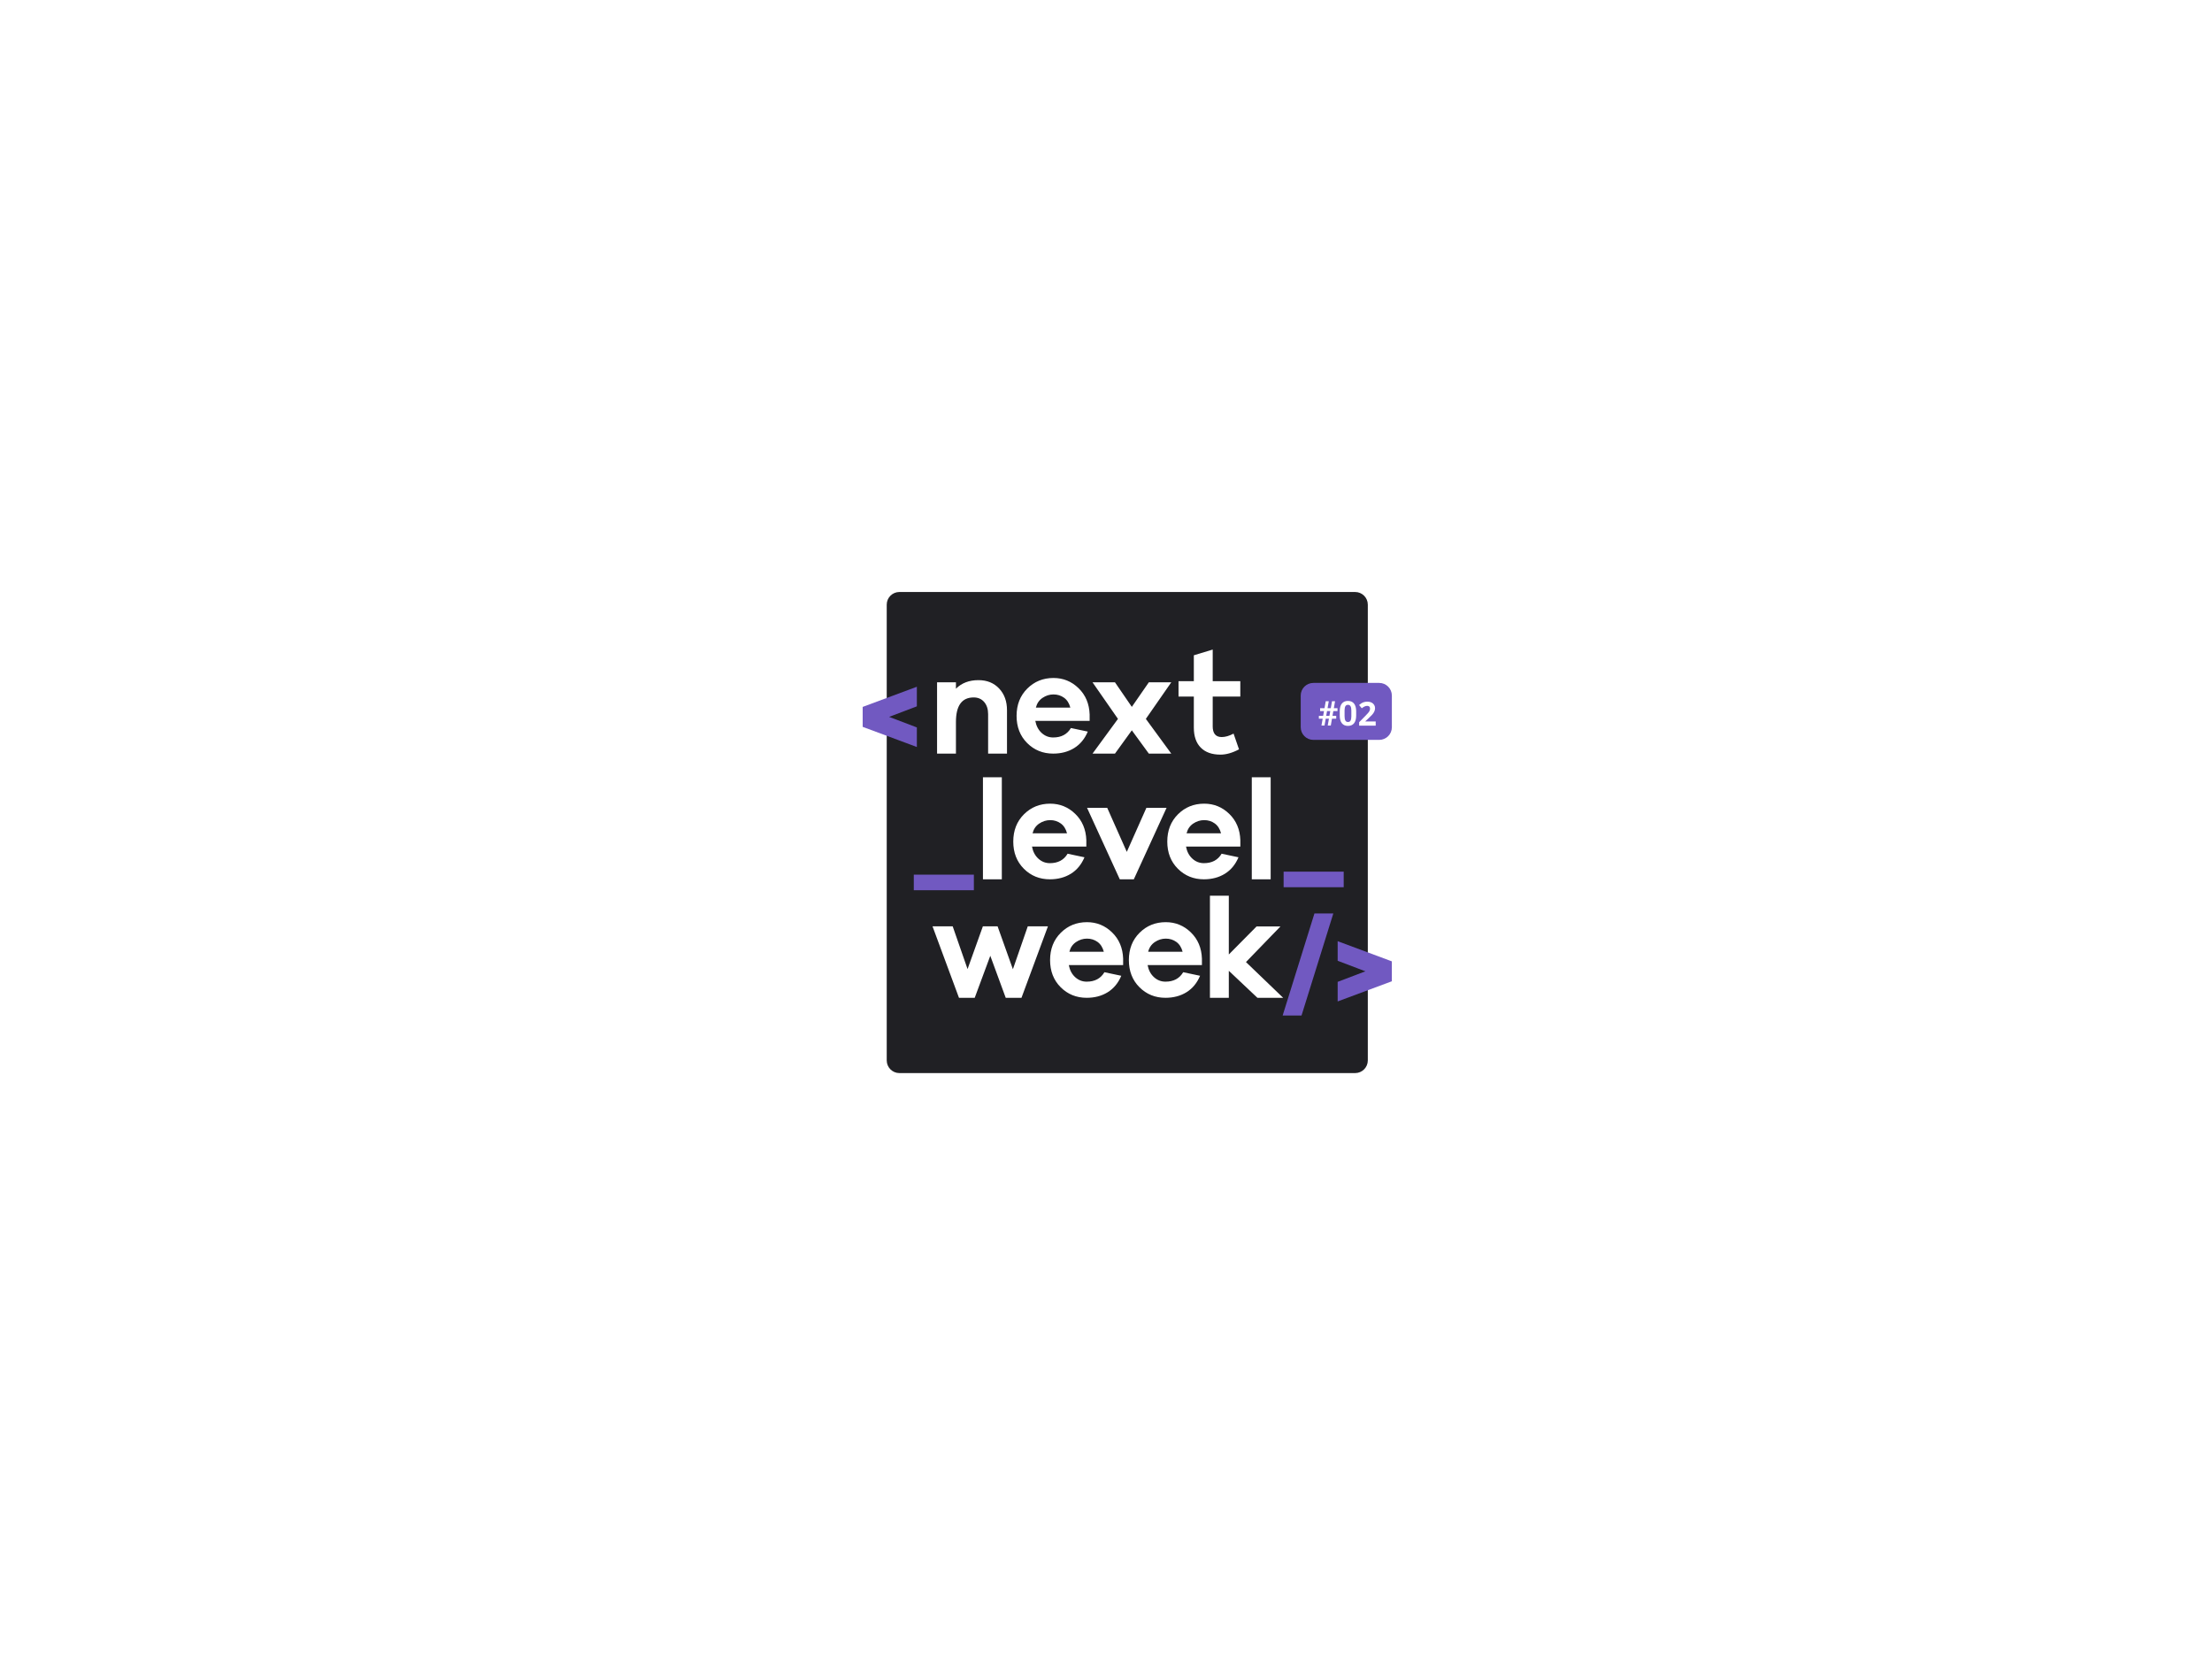
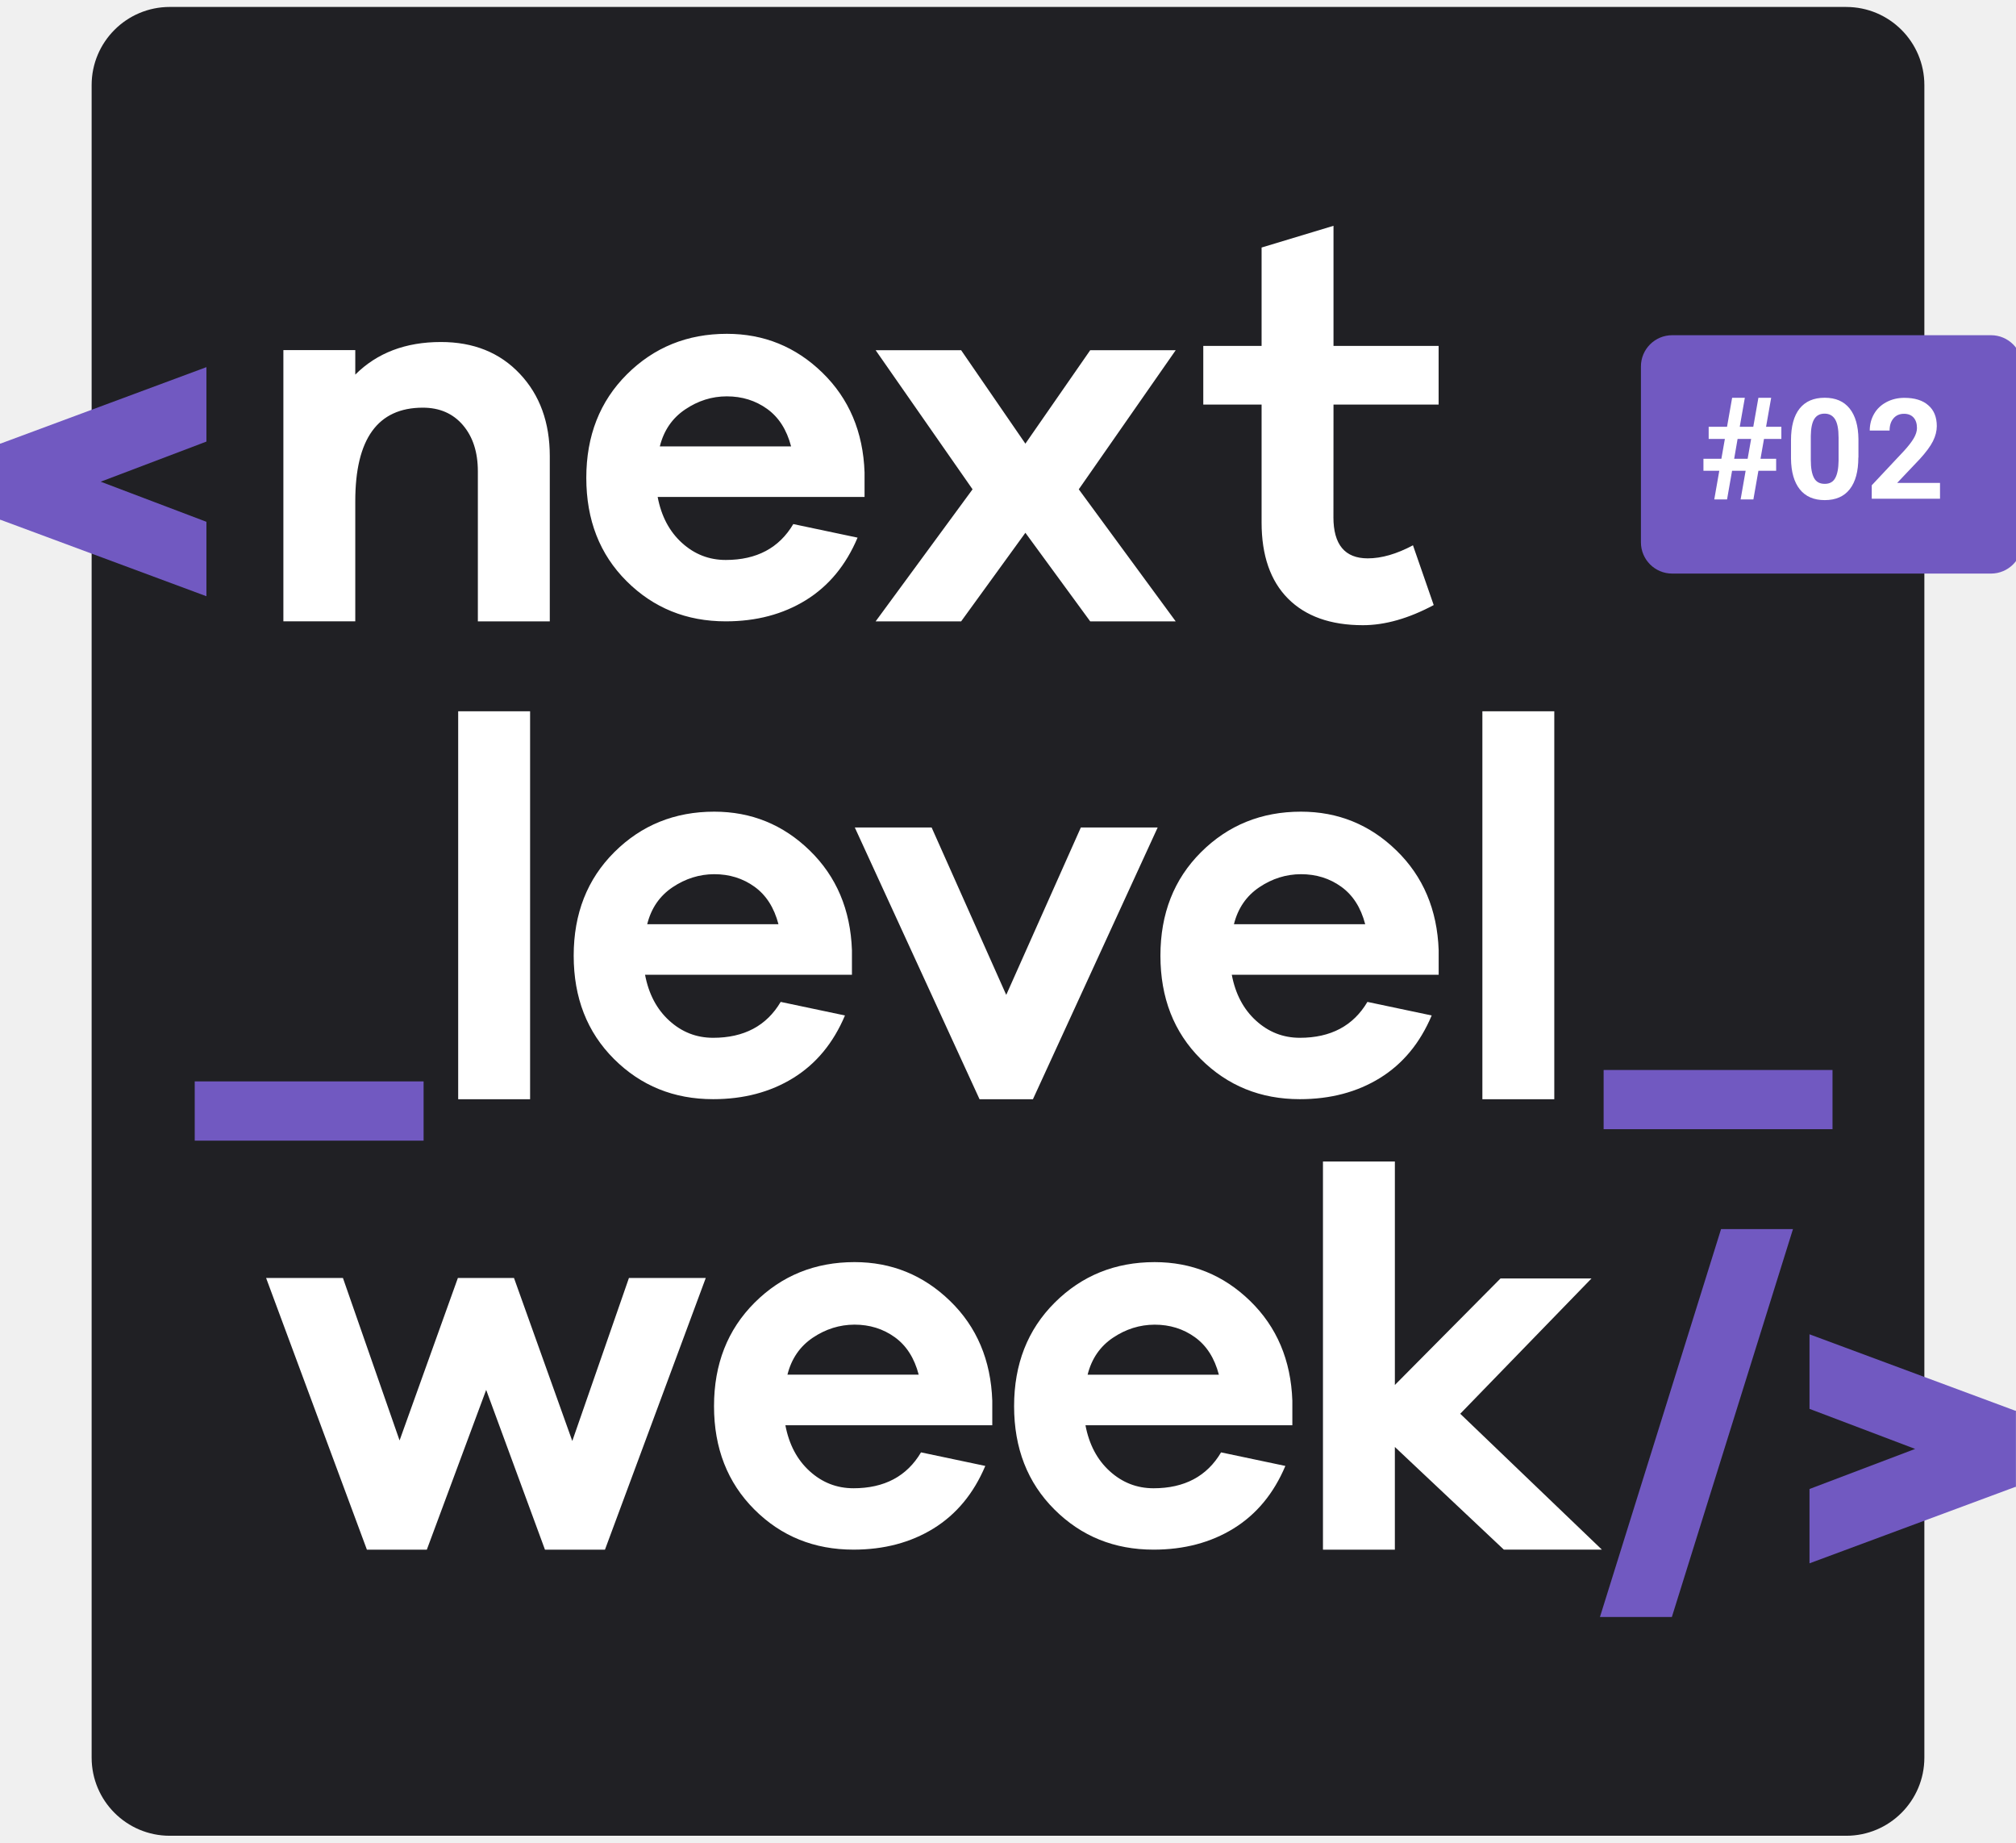
- <svg xmlns="http://www.w3.org/2000/svg" width="800" height="600">
-   <g>
-     <rect fill="#fff" id="canvas_background" height="602" width="802" y="-1" x="-1" />
-     <g display="none" overflow="visible" y="0" x="0" height="100%" width="100%" id="canvasGrid">
-       <rect fill="url(#gridpattern)" stroke-width="0" y="0" x="0" height="100%" width="100%" />
+ <svg xmlns="http://www.w3.org/2000/svg" width="209" height="191" fill="none">
+   <g clip-path="url(#A)">
+     <path d="M191.4.72H17.6c-4.474 0-8.1 3.627-8.1 8.1v173.356c0 4.474 3.627 8.1 8.1 8.1H191.4c4.474 0 8.1-3.627 8.1-8.1V8.822c0-4.474-3.627-8.1-8.1-8.1z" fill="#202024" />
+     <g fill-rule="evenodd">
+       <path d="M138.236 53.594c0 2.856 1.187 4.28 3.56 4.28 1.428 0 3-.452 4.687-1.355l2.15 6.196c-2.596 1.387-5.044 2.086-7.34 2.086-3.348 0-5.937-.922-7.767-2.76-1.824-1.838-2.736-4.472-2.736-7.888v-12.22h-6.045v-6.08h6.045V25.656l7.455-2.252v12.45h10.898v6.08h-10.898l-.007 11.66zM89.64 51.507H68.18c.376 1.99 1.212 3.575 2.512 4.758s2.812 1.775 4.547 1.775c3.2 0 5.535-1.24 7.002-3.72l6.664 1.406c-1.205 2.856-2.99 5.013-5.363 6.482-2.372 1.463-5.14 2.194-8.303 2.194-4.068 0-7.493-1.387-10.28-4.166s-4.177-6.348-4.177-10.706 1.403-7.932 4.21-10.73S71.254 34.6 75.355 34.6c3.84 0 7.142 1.342 9.9 4.026s4.228 6.132 4.374 10.337v2.544zm-18.608-9.07c-1.34.903-2.213 2.175-2.627 3.83h13.608c-.453-1.73-1.282-3.022-2.487-3.887s-2.595-1.298-4.177-1.298c-1.543 0-2.978.452-4.317 1.355zm-17.14-3.69c2.072 2.194 3.105 5.044 3.105 8.536v17.124H49.54V48.855c0-1.99-.517-3.588-1.556-4.8-1.033-1.202-2.417-1.8-4.15-1.8-4.668 0-7.002 3.23-7.002 9.688V64.4h-7.454v-28.11h7.454v2.538c2.257-2.252 5.216-3.378 8.864-3.378 3.392-.006 6.122 1.094 8.194 3.295zm59.133 25.66h8.863l-10.05-13.69 10.05-14.42h-8.863l-6.722 9.688-6.663-9.688h-8.864l10.05 14.42-10.05 13.69h8.864l6.663-9.185 6.722 9.185zM47.5 73.726v40.208h7.455V73.726H47.5zm40.83 27.308H66.873c.376 1.99 1.212 3.575 2.512 4.758s2.812 1.775 4.547 1.775c3.2 0 5.535-1.24 7.002-3.72l6.664 1.405c-1.205 2.856-2.99 5.013-5.363 6.482-2.372 1.463-5.14 2.195-8.303 2.195-4.068 0-7.493-1.387-10.28-4.167s-4.177-6.348-4.177-10.705 1.403-7.932 4.21-10.73 6.262-4.198 10.362-4.198c3.84 0 7.142 1.342 9.9 4.027s4.228 6.132 4.374 10.337v2.544zm-18.607-9.07c-1.34.903-2.213 2.175-2.627 3.83h13.608c-.453-1.73-1.282-3.02-2.487-3.887s-2.595-1.298-4.177-1.298c-1.537.006-2.978.458-4.317 1.355zm18.895-6.196l12.932 28.166h5.535l12.932-28.166h-7.965l-7.735 17.352-7.735-17.352h-7.965zm60.54 15.266H127.7c.376 1.99 1.212 3.575 2.513 4.758s2.812 1.775 4.546 1.775c3.2 0 5.535-1.24 7.002-3.72l6.664 1.405c-1.205 2.856-2.99 5.013-5.363 6.482-2.372 1.463-5.14 2.195-8.303 2.195-4.068 0-7.493-1.387-10.28-4.167s-4.177-6.348-4.177-10.705 1.403-7.932 4.21-10.73 6.262-4.198 10.362-4.198c3.84 0 7.142 1.342 9.9 4.027s4.227 6.132 4.374 10.337v2.544zm-18.607-9.07c-1.34.903-2.213 2.175-2.628 3.83h13.608c-.452-1.73-1.28-3.02-2.487-3.887s-2.595-1.298-4.176-1.298c-1.544.006-2.985.458-4.317 1.355zm23.128-18.237v40.208h7.455V73.726h-7.455zm-90.964 86.898h-6.217l-6.096-16.564-6.154 16.564h-6.21l-10.452-28.166h7.965l5.873 16.843 6.045-16.843h5.816l6.045 16.9 5.873-16.9h7.965l-10.452 28.166zm18.697-12.9h21.458v-2.544c-.147-4.205-1.607-7.653-4.375-10.337s-6.07-4.027-9.9-4.027c-4.1 0-7.556 1.4-10.362 4.2s-4.21 6.373-4.21 10.73 1.4 7.925 4.177 10.705 6.21 4.167 10.28 4.167c3.163 0 5.93-.732 8.303-2.195 2.372-1.47 4.158-3.626 5.363-6.482l-6.663-1.405c-1.467 2.48-3.8 3.72-7.002 3.72-1.734 0-3.246-.592-4.547-1.775s-2.136-2.767-2.513-4.758zm.223-5.242c.414-1.653 1.288-2.926 2.627-3.83 1.333-.897 2.774-1.348 4.317-1.355 1.58 0 2.972.433 4.177 1.298s2.034 2.156 2.487 3.886H81.636zm52.353 5.242h-21.457c.376 1.99 1.21 3.575 2.512 4.758s2.812 1.775 4.547 1.775c3.2 0 5.535-1.24 7-3.72l6.664 1.405c-1.205 2.856-2.99 5.013-5.363 6.482-2.372 1.463-5.14 2.195-8.302 2.195-4.07 0-7.493-1.387-10.28-4.167s-4.177-6.348-4.177-10.705 1.403-7.933 4.21-10.73 6.262-4.2 10.362-4.2c3.84 0 7.142 1.343 9.9 4.027s4.228 6.132 4.374 10.337v2.544zm-18.607-9.07c-1.34.903-2.213 2.176-2.627 3.83h13.608c-.453-1.73-1.282-3.02-2.487-3.886s-2.596-1.298-4.177-1.298c-1.543.007-2.984.458-4.317 1.355zm29.225 21.97v-10.648l11.3 10.642h10.164l-14.686-14.084 13.61-14.026h-9.432l-10.955 11.043v-23.16h-7.455v40.233h7.455z" fill="#fff" />
+       <g fill="#7159c1">
+         <path d="M21.4 45.77v-7.716L.042 45.983 0 45.967v7.92l.042-.016L21.4 61.8v-7.716l-10.96-4.157L21.4 45.77zm166.192 116.28v-7.716l10.952-4.154-10.952-4.153V138.3l21.35 7.926.05-.02v7.926l-.05-.02-21.35 7.926zm-21.343-51.147v6.138h23.728v-6.138H166.25zm-146.062 7.323v-6.14h23.728v6.14H20.188zm158.236 9.17l-12.556 40.208h7.455l12.556-40.208h-7.455z" />
+       </g>
+     </g>
+     <rect x="170.116" y="34.744" width="39.532" height="24.707" rx="3.24" fill="#7159c1" />
+     <g fill="#fff">
+       <path d="M180.962 48.796h-1.397l-.52 2.968h-1.325l.52-2.968h-1.643V47.55h1.86l.362-2.056h-1.68v-1.26h1.904l.528-3h1.317l-.528 3h1.404l.53-3h1.324l-.528 3h1.585v1.26h-1.8l-.362 2.056h1.622v1.245h-1.84l-.52 2.968h-1.324l.52-2.968zm-1.18-1.245h1.397l.362-2.056h-1.404l-.355 2.056zm12.873-.126c0 1.428-.296 2.52-.887 3.277s-1.457 1.135-2.596 1.135c-1.126 0-1.987-.37-2.582-1.114s-.9-1.806-.916-3.192v-1.9c0-1.442.298-2.537.894-3.284s1.464-1.12 2.6-1.12 1.987.37 2.583 1.114.9 1.8.915 3.185v1.9zm-2.05-2.086c0-.856-.12-1.478-.355-1.866s-.596-.6-1.093-.6c-.482 0-.84.187-1.07.56s-.347.948-.36 1.738v2.5c0 .842.113 1.468.34 1.88s.6.6 1.107.6.863-.196 1.085-.6.338-.993.348-1.802v-2.44zm10.52 6.356h-7.08V50.3l3.34-3.56c.46-.5.797-.94 1.015-1.312s.333-.728.333-1.064c0-.46-.116-.818-.348-1.078s-.562-.397-.993-.397c-.463 0-.83.16-1.1.482s-.398.735-.398 1.256h-2.057c0-.63.15-1.204.447-1.724s.728-.927 1.277-1.22 1.17-.447 1.866-.447c1.064 0 1.9.255 2.475.766.592.5.887 1.232.887 2.164 0 .5-.132 1.03-.397 1.56s-.72 1.147-1.362 1.85l-2.348 2.476h4.44v1.653z" />
    </g>
  </g>
-   <g>
-     <g id="svg_11">
-       <path id="svg_4" fill="#202024" d="m490.108,214.105l-164.831,0c-2.529,0 -4.579,2.05 -4.579,4.579l0,164.831c0,2.528 2.05,4.579 4.579,4.579l164.831,0c2.528,0 4.579,-2.05 4.579,-4.579l0,-164.831c0,-2.529 -2.05,-4.579 -4.579,-4.579z" />
-       <path id="svg_5" fill="white" d="m438.585,262.635c0,2.621 1.087,3.929 3.259,3.929c1.308,0 2.738,-0.415 4.292,-1.244l1.968,5.687c-2.377,1.273 -4.619,1.915 -6.721,1.915c-3.066,0 -5.437,-0.847 -7.112,-2.534c-1.67,-1.687 -2.505,-4.104 -2.505,-7.24l0,-11.216l-5.536,0l0,-5.582l5.536,0l0,-9.359l6.827,-2.067l0,11.426l9.98,0l0,5.582l-9.98,0l0,10.702l-0.006,0zm-44.502,-1.915l-19.65,0c0.345,1.827 1.109,3.281 2.301,4.367c1.191,1.086 2.575,1.629 4.164,1.629c2.931,0 5.069,-1.139 6.412,-3.416l6.102,1.29c-1.104,2.621 -2.739,4.601 -4.911,5.949c-2.172,1.343 -4.707,2.014 -7.603,2.014c-3.726,0 -6.861,-1.273 -9.413,-3.824c-2.552,-2.551 -3.825,-5.827 -3.825,-9.826c0,-3.999 1.285,-7.281 3.854,-9.85c2.569,-2.569 5.734,-3.853 9.489,-3.853c3.515,0 6.54,1.232 9.074,3.696c2.534,2.464 3.872,5.628 4.006,9.488l0,2.335zm-17.039,-8.326c-1.226,0.829 -2.026,1.997 -2.406,3.515l12.461,0c-0.415,-1.588 -1.174,-2.773 -2.277,-3.567c-1.104,-0.794 -2.377,-1.191 -3.825,-1.191c-1.413,0 -2.727,0.415 -3.953,1.244zm-15.696,-3.386c1.898,2.014 2.844,4.63 2.844,7.835l0,15.717l-6.826,0l0,-14.275c0,-1.828 -0.473,-3.293 -1.425,-4.396c-0.946,-1.104 -2.213,-1.652 -3.801,-1.652c-4.274,0 -6.412,2.966 -6.412,8.892l0,11.426l-6.826,0l0,-25.801l6.826,0l0,2.33c2.067,-2.067 4.777,-3.1 8.117,-3.1c3.107,-0.006 5.606,1.004 7.504,3.024zm54.149,23.553l8.116,0l-9.202,-12.565l9.202,-13.236l-8.116,0l-6.156,8.892l-6.102,-8.892l-8.117,0l9.203,13.236l-9.203,12.565l8.117,0l6.102,-8.431l6.156,8.431zm-60.001,8.553l0,36.905l6.826,0l0,-36.905l-6.826,0zm37.39,25.065l-19.65,0c0.344,1.828 1.109,3.281 2.301,4.367c1.191,1.086 2.575,1.629 4.163,1.629c2.931,0 5.069,-1.138 6.412,-3.416l6.102,1.29c-1.104,2.622 -2.739,4.601 -4.911,5.949c-2.172,1.343 -4.707,2.015 -7.603,2.015c-3.726,0 -6.861,-1.273 -9.413,-3.824c-2.552,-2.552 -3.825,-5.827 -3.825,-9.827c0,-3.999 1.285,-7.281 3.854,-9.85c2.569,-2.569 5.734,-3.853 9.489,-3.853c3.515,0 6.54,1.232 9.075,3.696c2.534,2.464 3.872,5.628 4.006,9.488l0,2.335zm-17.04,-8.326c-1.226,0.829 -2.026,1.997 -2.406,3.515l12.461,0c-0.415,-1.588 -1.174,-2.773 -2.277,-3.567c-1.104,-0.794 -2.377,-1.191 -3.825,-1.191c-1.407,0.006 -2.727,0.42 -3.953,1.244zm17.302,-5.687l11.842,25.853l5.069,0l11.842,-25.853l-7.293,0l-7.084,15.927l-7.083,-15.927l-7.293,0zm55.439,14.012l-19.65,0c0.344,1.828 1.11,3.281 2.301,4.367c1.191,1.086 2.575,1.629 4.163,1.629c2.931,0 5.069,-1.138 6.412,-3.416l6.102,1.29c-1.103,2.622 -2.739,4.601 -4.911,5.949c-2.172,1.343 -4.707,2.015 -7.603,2.015c-3.725,0 -6.861,-1.273 -9.413,-3.824c-2.552,-2.552 -3.825,-5.827 -3.825,-9.827c0,-3.999 1.285,-7.281 3.854,-9.85c2.57,-2.569 5.734,-3.853 9.489,-3.853c3.515,0 6.54,1.232 9.075,3.696c2.534,2.464 3.871,5.628 4.005,9.488l0,2.335zm-17.039,-8.326c-1.227,0.829 -2.027,1.997 -2.407,3.515l12.461,0c-0.414,-1.588 -1.173,-2.773 -2.277,-3.567c-1.104,-0.794 -2.377,-1.191 -3.825,-1.191c-1.413,0.006 -2.733,0.42 -3.953,1.244zm21.179,-16.739l0,36.905l6.827,0l0,-36.905l-6.827,0zm-83.299,79.761l-5.693,0l-5.582,-15.204l-5.635,15.204l-5.688,0l-9.571,-25.853l7.294,0l5.378,15.46l5.536,-15.46l5.326,0l5.536,15.512l5.378,-15.512l7.294,0l-9.571,25.853zm17.121,-11.84l19.65,0l0,-2.336c-0.135,-3.859 -1.472,-7.024 -4.006,-9.487c-2.534,-2.464 -5.559,-3.696 -9.074,-3.696c-3.755,0 -6.92,1.284 -9.489,3.853c-2.569,2.569 -3.854,5.85 -3.854,9.85c0,3.999 1.273,7.275 3.825,9.826c2.552,2.552 5.688,3.824 9.413,3.824c2.896,0 5.431,-0.671 7.603,-2.014c2.172,-1.349 3.807,-3.328 4.911,-5.949l-6.102,-1.29c-1.343,2.277 -3.48,3.416 -6.412,3.416c-1.588,0 -2.972,-0.543 -4.164,-1.629c-1.191,-1.086 -1.956,-2.54 -2.301,-4.367zm0.204,-4.811c0.38,-1.518 1.18,-2.686 2.406,-3.515c1.22,-0.823 2.54,-1.238 3.953,-1.244c1.448,0 2.721,0.397 3.825,1.19c1.104,0.794 1.863,1.98 2.277,3.568l-12.461,0zm47.941,4.811l-19.649,0c0.344,1.827 1.109,3.281 2.3,4.367c1.191,1.086 2.575,1.629 4.164,1.629c2.931,0 5.069,-1.139 6.411,-3.416l6.102,1.29c-1.103,2.622 -2.739,4.601 -4.911,5.949c-2.172,1.342 -4.706,2.014 -7.602,2.014c-3.726,0 -6.862,-1.272 -9.414,-3.824c-2.551,-2.551 -3.825,-5.827 -3.825,-9.826c0,-4 1.285,-7.281 3.854,-9.85c2.57,-2.57 5.734,-3.853 9.489,-3.853c3.515,0 6.54,1.232 9.075,3.696c2.535,2.463 3.872,5.628 4.005,9.487l0,2.336zm-17.039,-8.326c-1.226,0.829 -2.027,1.996 -2.406,3.515l12.461,0c-0.415,-1.588 -1.174,-2.774 -2.277,-3.568c-1.103,-0.794 -2.376,-1.19 -3.825,-1.19c-1.413,0.005 -2.733,0.42 -3.953,1.244zm26.762,20.166l0,-9.774l10.348,9.767l9.307,0l-13.448,-12.926l12.462,-12.873l-8.637,0l-10.032,10.135l0,-21.258l-6.827,0l0,36.929l6.827,0z" clip-rule="evenodd" fill-rule="evenodd" />
-       <path id="svg_6" fill="#7159C1" d="m331.596,255.453l0,-7.082l-19.558,7.278l-0.039,-0.015l0,0.029l0,7.211l0,0.029l0.039,-0.015l19.558,7.278l0,-7.082l-10.037,-3.815l10.037,-3.815zm152.187,106.729l0,-7.082l10.029,-3.812l-10.029,-3.813l0,-7.082l19.551,7.275l0.047,-0.017l0,0.035l0,7.205l0,0.035l-0.047,-0.017l-19.551,7.275zm-19.544,-46.946l0,5.634l21.728,0l0,-5.634l-21.728,0zm-133.754,6.721l0,-5.634l21.729,0l0,5.634l-21.729,0zm144.901,8.416l-11.498,36.906l6.827,0l11.498,-36.906l-6.827,0z" clip-rule="evenodd" fill-rule="evenodd" />
-       <rect transform="matrix(0.9157299,0,0,0.9157299,0,0) " id="svg_7" fill="#7159C1" rx="5" height="22.5" width="36" y="269.715" x="513.71" />
-       <path stroke="null" id="svg_8" fill="white" d="m480.627,259.934l-1.165,0l-0.435,2.475l-1.104,0l0.434,-2.475l-1.37,0l0,-1.038l1.551,0l0.302,-1.714l-1.401,0l0,-1.05l1.588,0l0.44,-2.511l1.099,0l-0.44,2.511l1.17,0l0.441,-2.511l1.104,0l-0.44,2.511l1.321,0l0,1.05l-1.509,0l-0.301,1.714l1.352,0l0,1.038l-1.533,0l-0.435,2.475l-1.104,0l0.435,-2.475zm-0.984,-1.038l1.165,0l0.302,-1.714l-1.171,0l-0.296,1.714z" />
-       <path id="svg_9" fill="white" d="m490.479,258.775c0,1.215 -0.252,2.145 -0.755,2.789c-0.504,0.644 -1.24,0.966 -2.21,0.966c-0.958,0 -1.69,-0.316 -2.197,-0.948c-0.507,-0.632 -0.767,-1.537 -0.779,-2.716l0,-1.618c0,-1.227 0.254,-2.159 0.761,-2.795c0.511,-0.636 1.245,-0.954 2.203,-0.954c0.958,0 1.69,0.316 2.197,0.948c0.507,0.628 0.766,1.531 0.779,2.71l0,1.618zm-1.744,-1.775c0,-0.728 -0.101,-1.258 -0.302,-1.588c-0.197,-0.334 -0.507,-0.501 -0.929,-0.501c-0.41,0 -0.714,0.159 -0.912,0.477c-0.193,0.314 -0.296,0.807 -0.308,1.479l0,2.137c0,0.716 0.097,1.25 0.29,1.6c0.197,0.346 0.511,0.519 0.941,0.519c0.427,0 0.734,-0.167 0.924,-0.501c0.189,-0.334 0.288,-0.845 0.296,-1.533l0,-2.089z" />
-     </g>
-     <text font-weight="bold" xml:space="preserve" text-anchor="start" font-family="Arvo, sans-serif" font-size="12" id="svg_16" y="262.452" x="491.075" fill-opacity="null" stroke-opacity="null" stroke-width="0" stroke="null" fill="#ffffff">2</text>
-   </g>
+   <defs>
+     <clipPath id="A">
+       <path fill="#fff" transform="translate(0 .721)" d="M0 0h209v189.558H0z" />
+     </clipPath>
+   </defs>
</svg>
